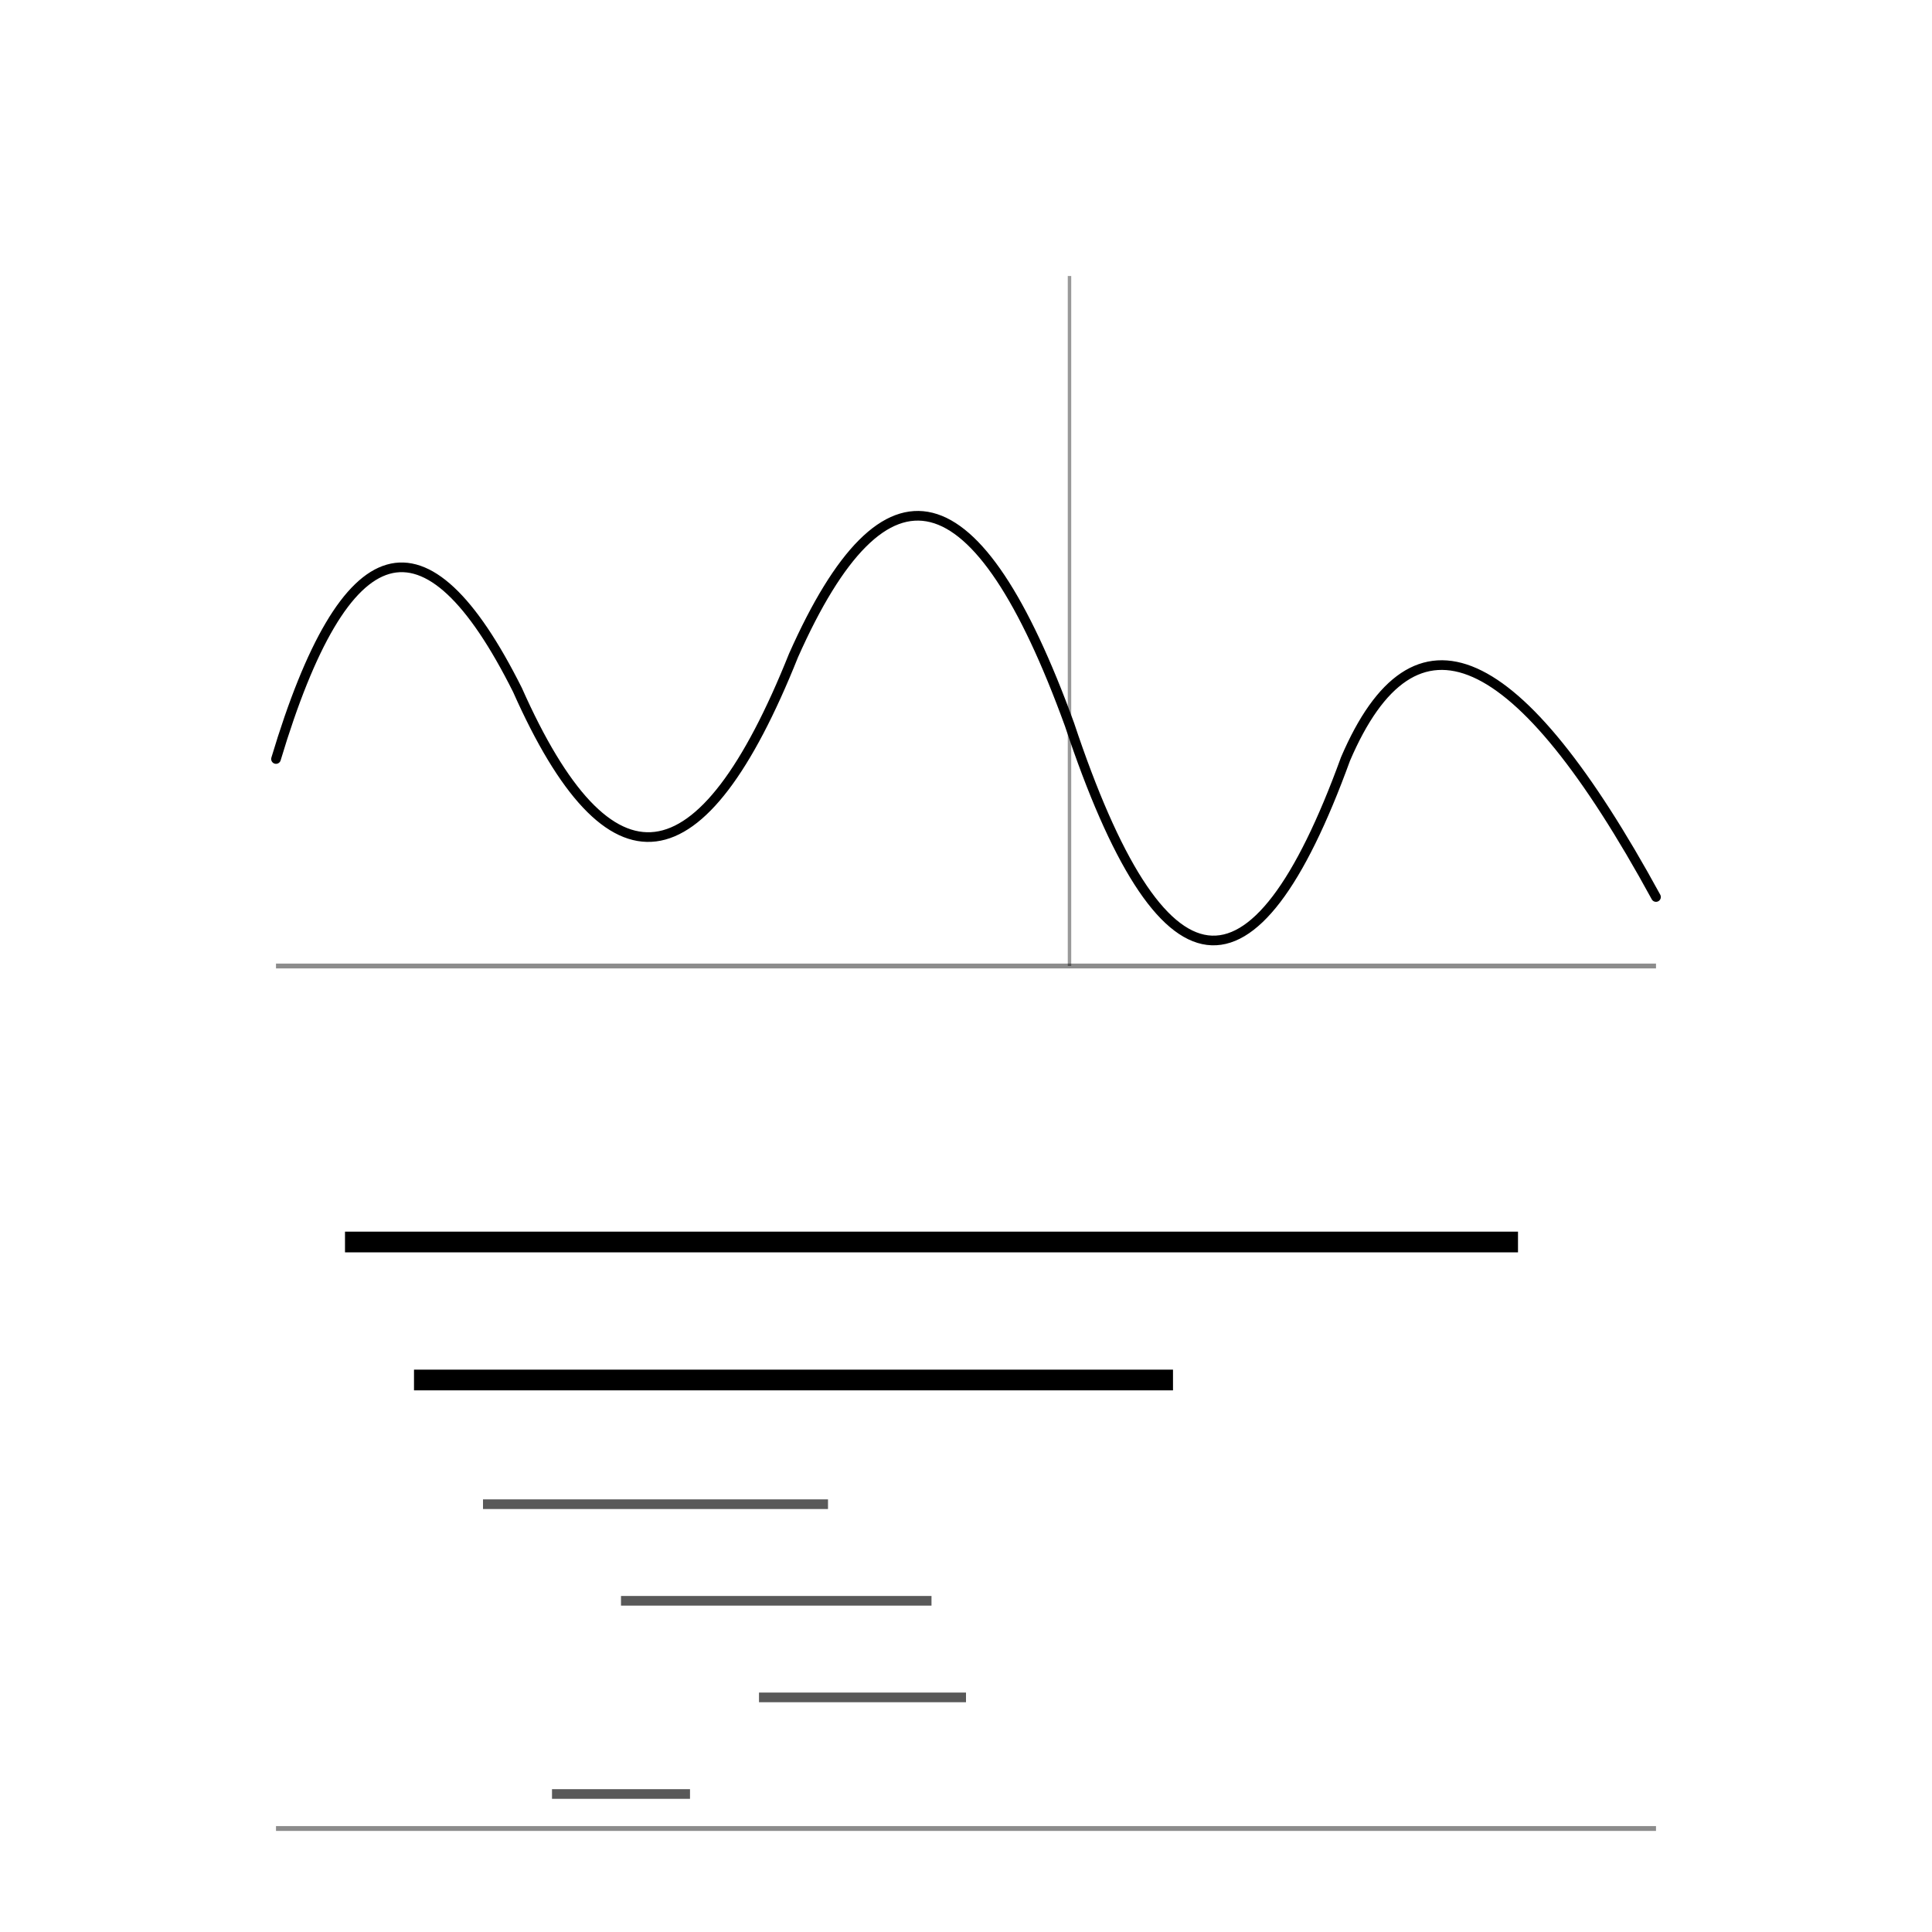
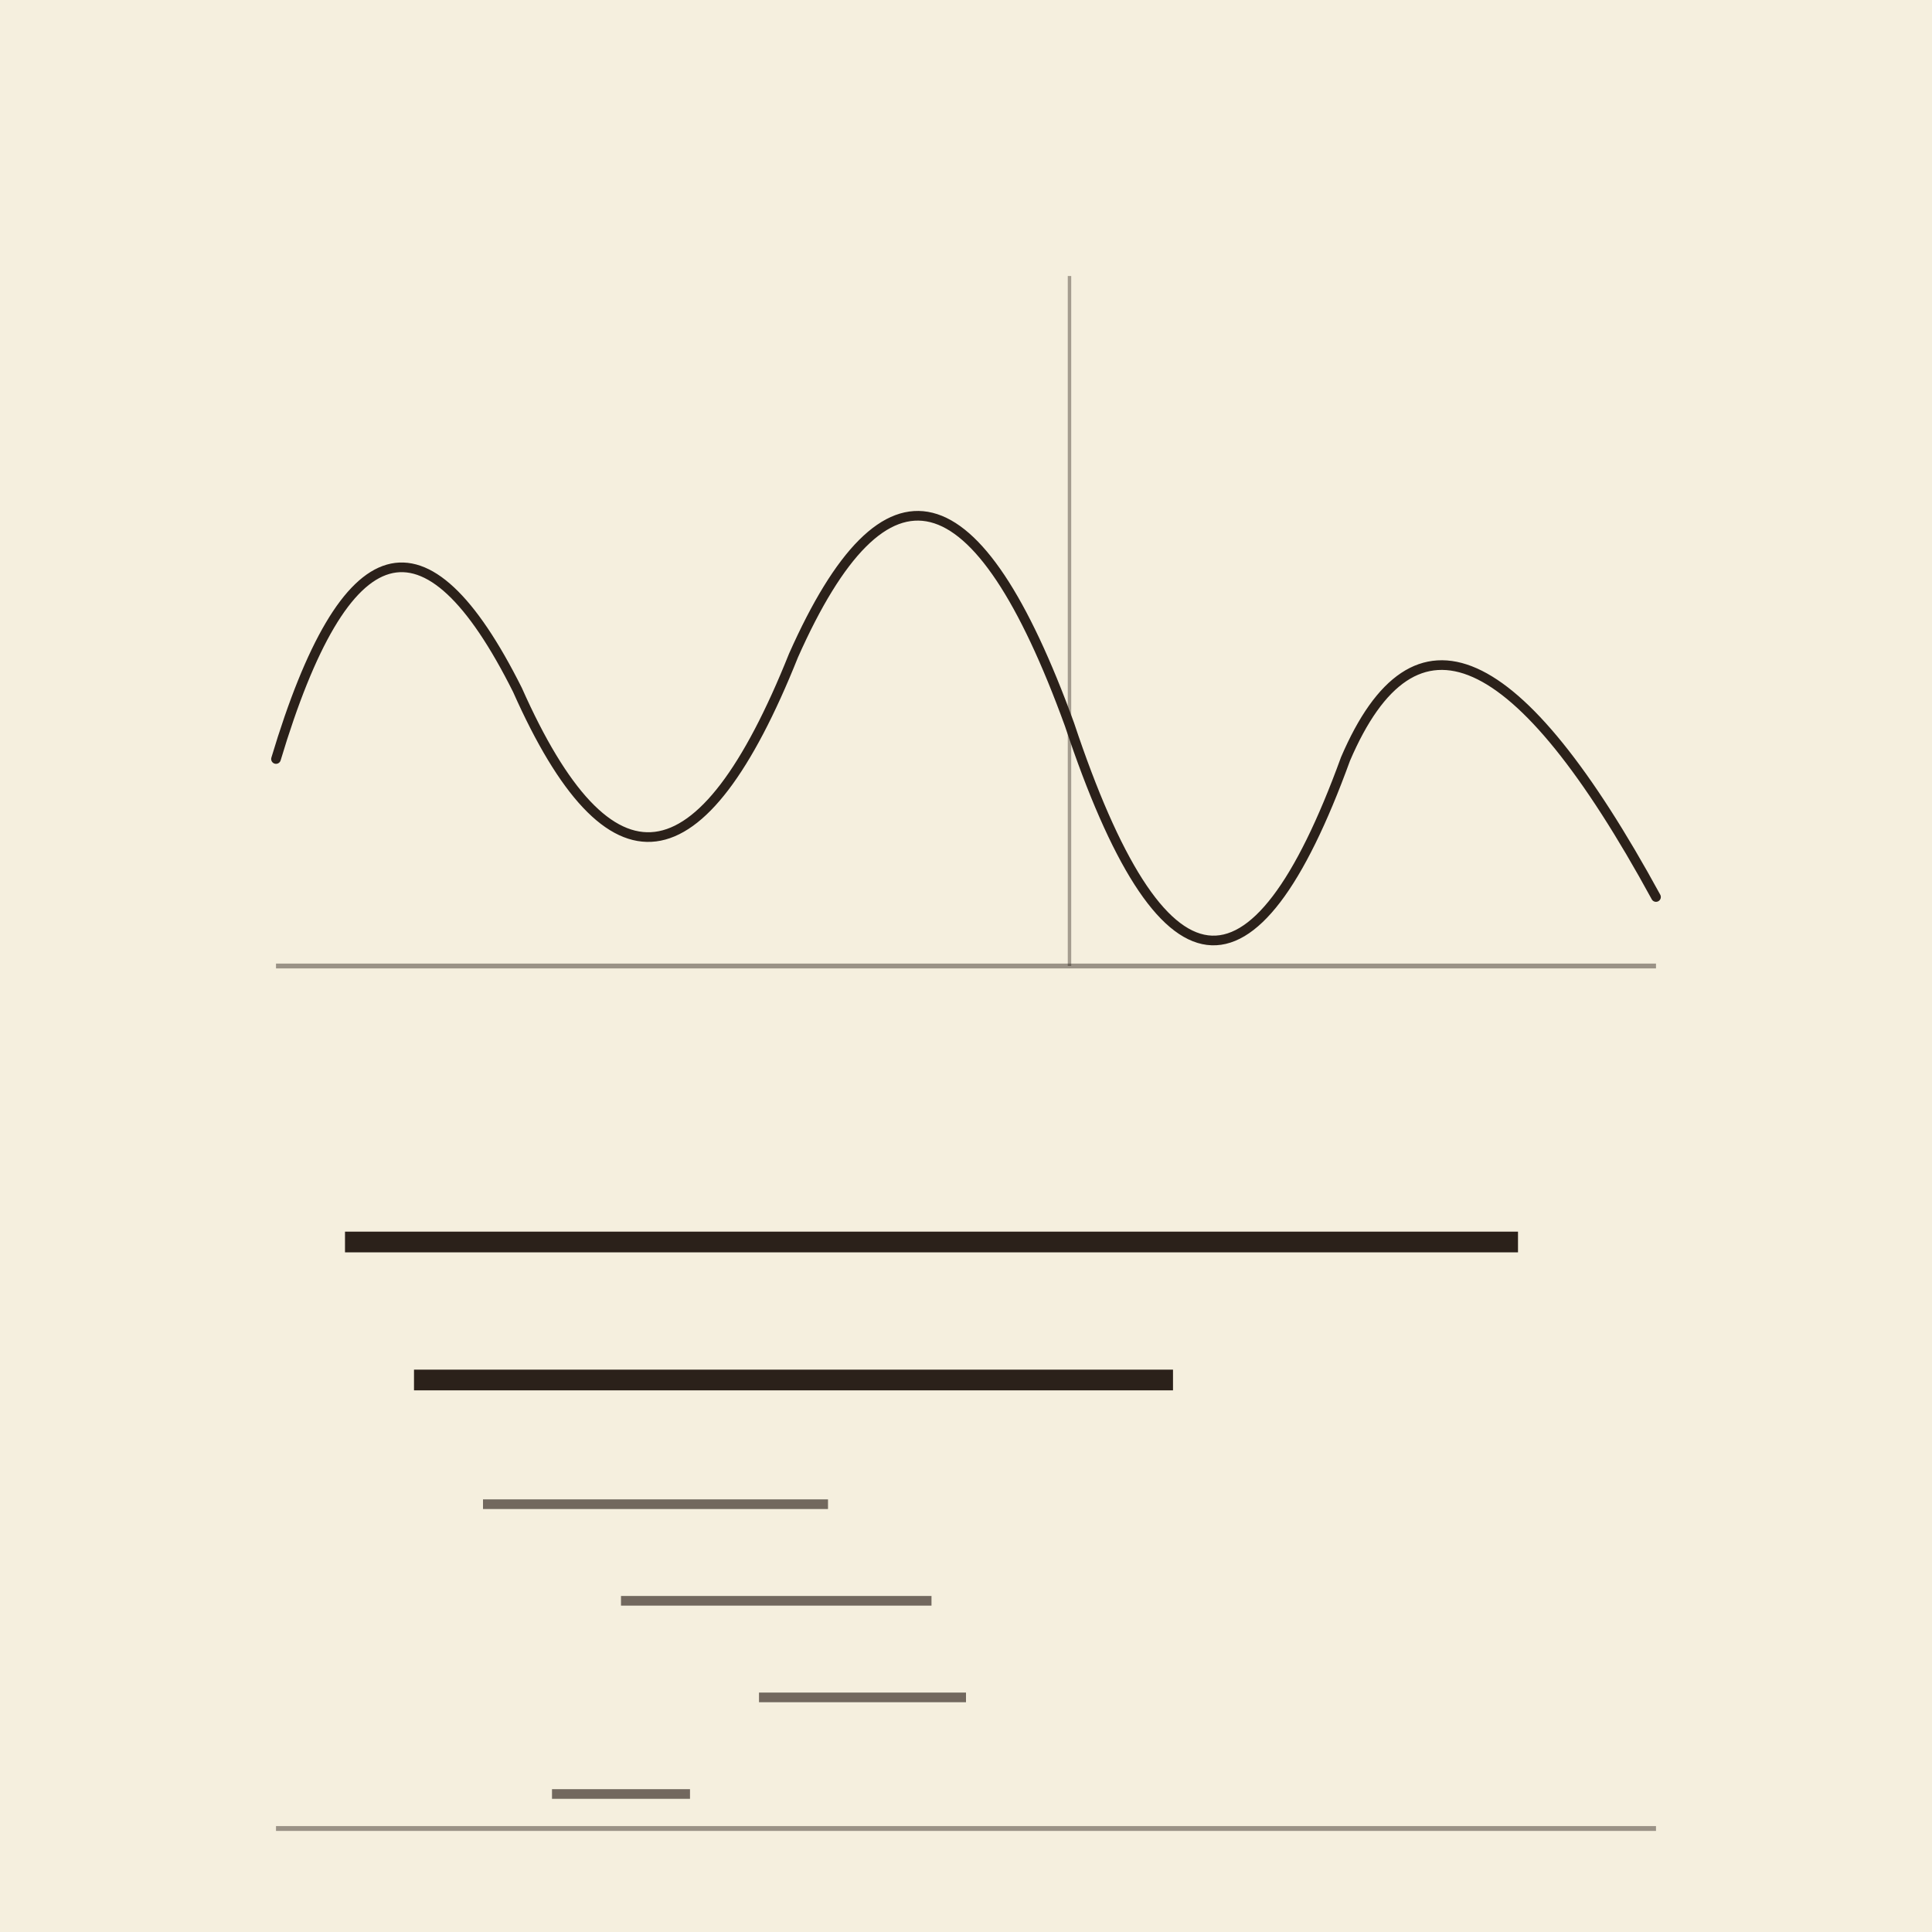
<svg xmlns="http://www.w3.org/2000/svg" viewBox="0 0 280 280" role="img" aria-label="TDA for time series: a wavy series with a persistence barcode underneath">
+   <rect data-bg="paper" width="100%" height="100%" fill="#f5efde" />
  <defs>
    <style>
-     .ink { stroke: currentColor; fill: none; stroke-width: 1.4; stroke-linecap: round; stroke-linejoin: round; }
-     .hair { stroke: currentColor; fill: none; stroke-width: 0.5; opacity: 0.4; }
-     .axis { stroke: currentColor; fill: none; stroke-width: 0.7; opacity: 0.45; }
-     .bar  { stroke: currentColor; fill: none; stroke-width: 3; stroke-linecap: butt; }
-     .bar-thin { stroke: currentColor; fill: none; stroke-width: 1.4; stroke-linecap: butt; opacity: 0.65; }
+     .ink { stroke: #2b211a; fill: none; stroke-width: 1.4; stroke-linecap: round; stroke-linejoin: round; }
+     .hair { stroke: #2b211a; fill: none; stroke-width: 0.5; opacity: 0.4; }
+     .axis { stroke: #2b211a; fill: none; stroke-width: 0.7; opacity: 0.45; }
+     .bar  { stroke: #2b211a; fill: none; stroke-width: 3; stroke-linecap: butt; }
+     .bar-thin { stroke: #2b211a; fill: none; stroke-width: 1.4; stroke-linecap: butt; opacity: 0.65; }
  </style>
  </defs>
  <line class="axis" x1="40" y1="140" x2="240" y2="140" />
  <path class="ink" d="M 40 110 Q 55 60 75 100 Q 95 145 115 95 Q 135 50 155 105 Q 175 165 195 110 Q 210 75 240 130" />
  <line class="hair" x1="155" y1="40" x2="155" y2="140" />
  <line class="axis" x1="40" y1="265" x2="240" y2="265" />
  <line class="bar" x1="50" y1="180" x2="220" y2="180" />
  <line class="bar" x1="60" y1="200" x2="170" y2="200" />
  <line class="bar-thin" x1="70" y1="218" x2="120" y2="218" />
  <line class="bar-thin" x1="90" y1="232" x2="135" y2="232" />
  <line class="bar-thin" x1="110" y1="246" x2="140" y2="246" />
  <line class="bar-thin" x1="80" y1="260" x2="100" y2="260" />
</svg>
